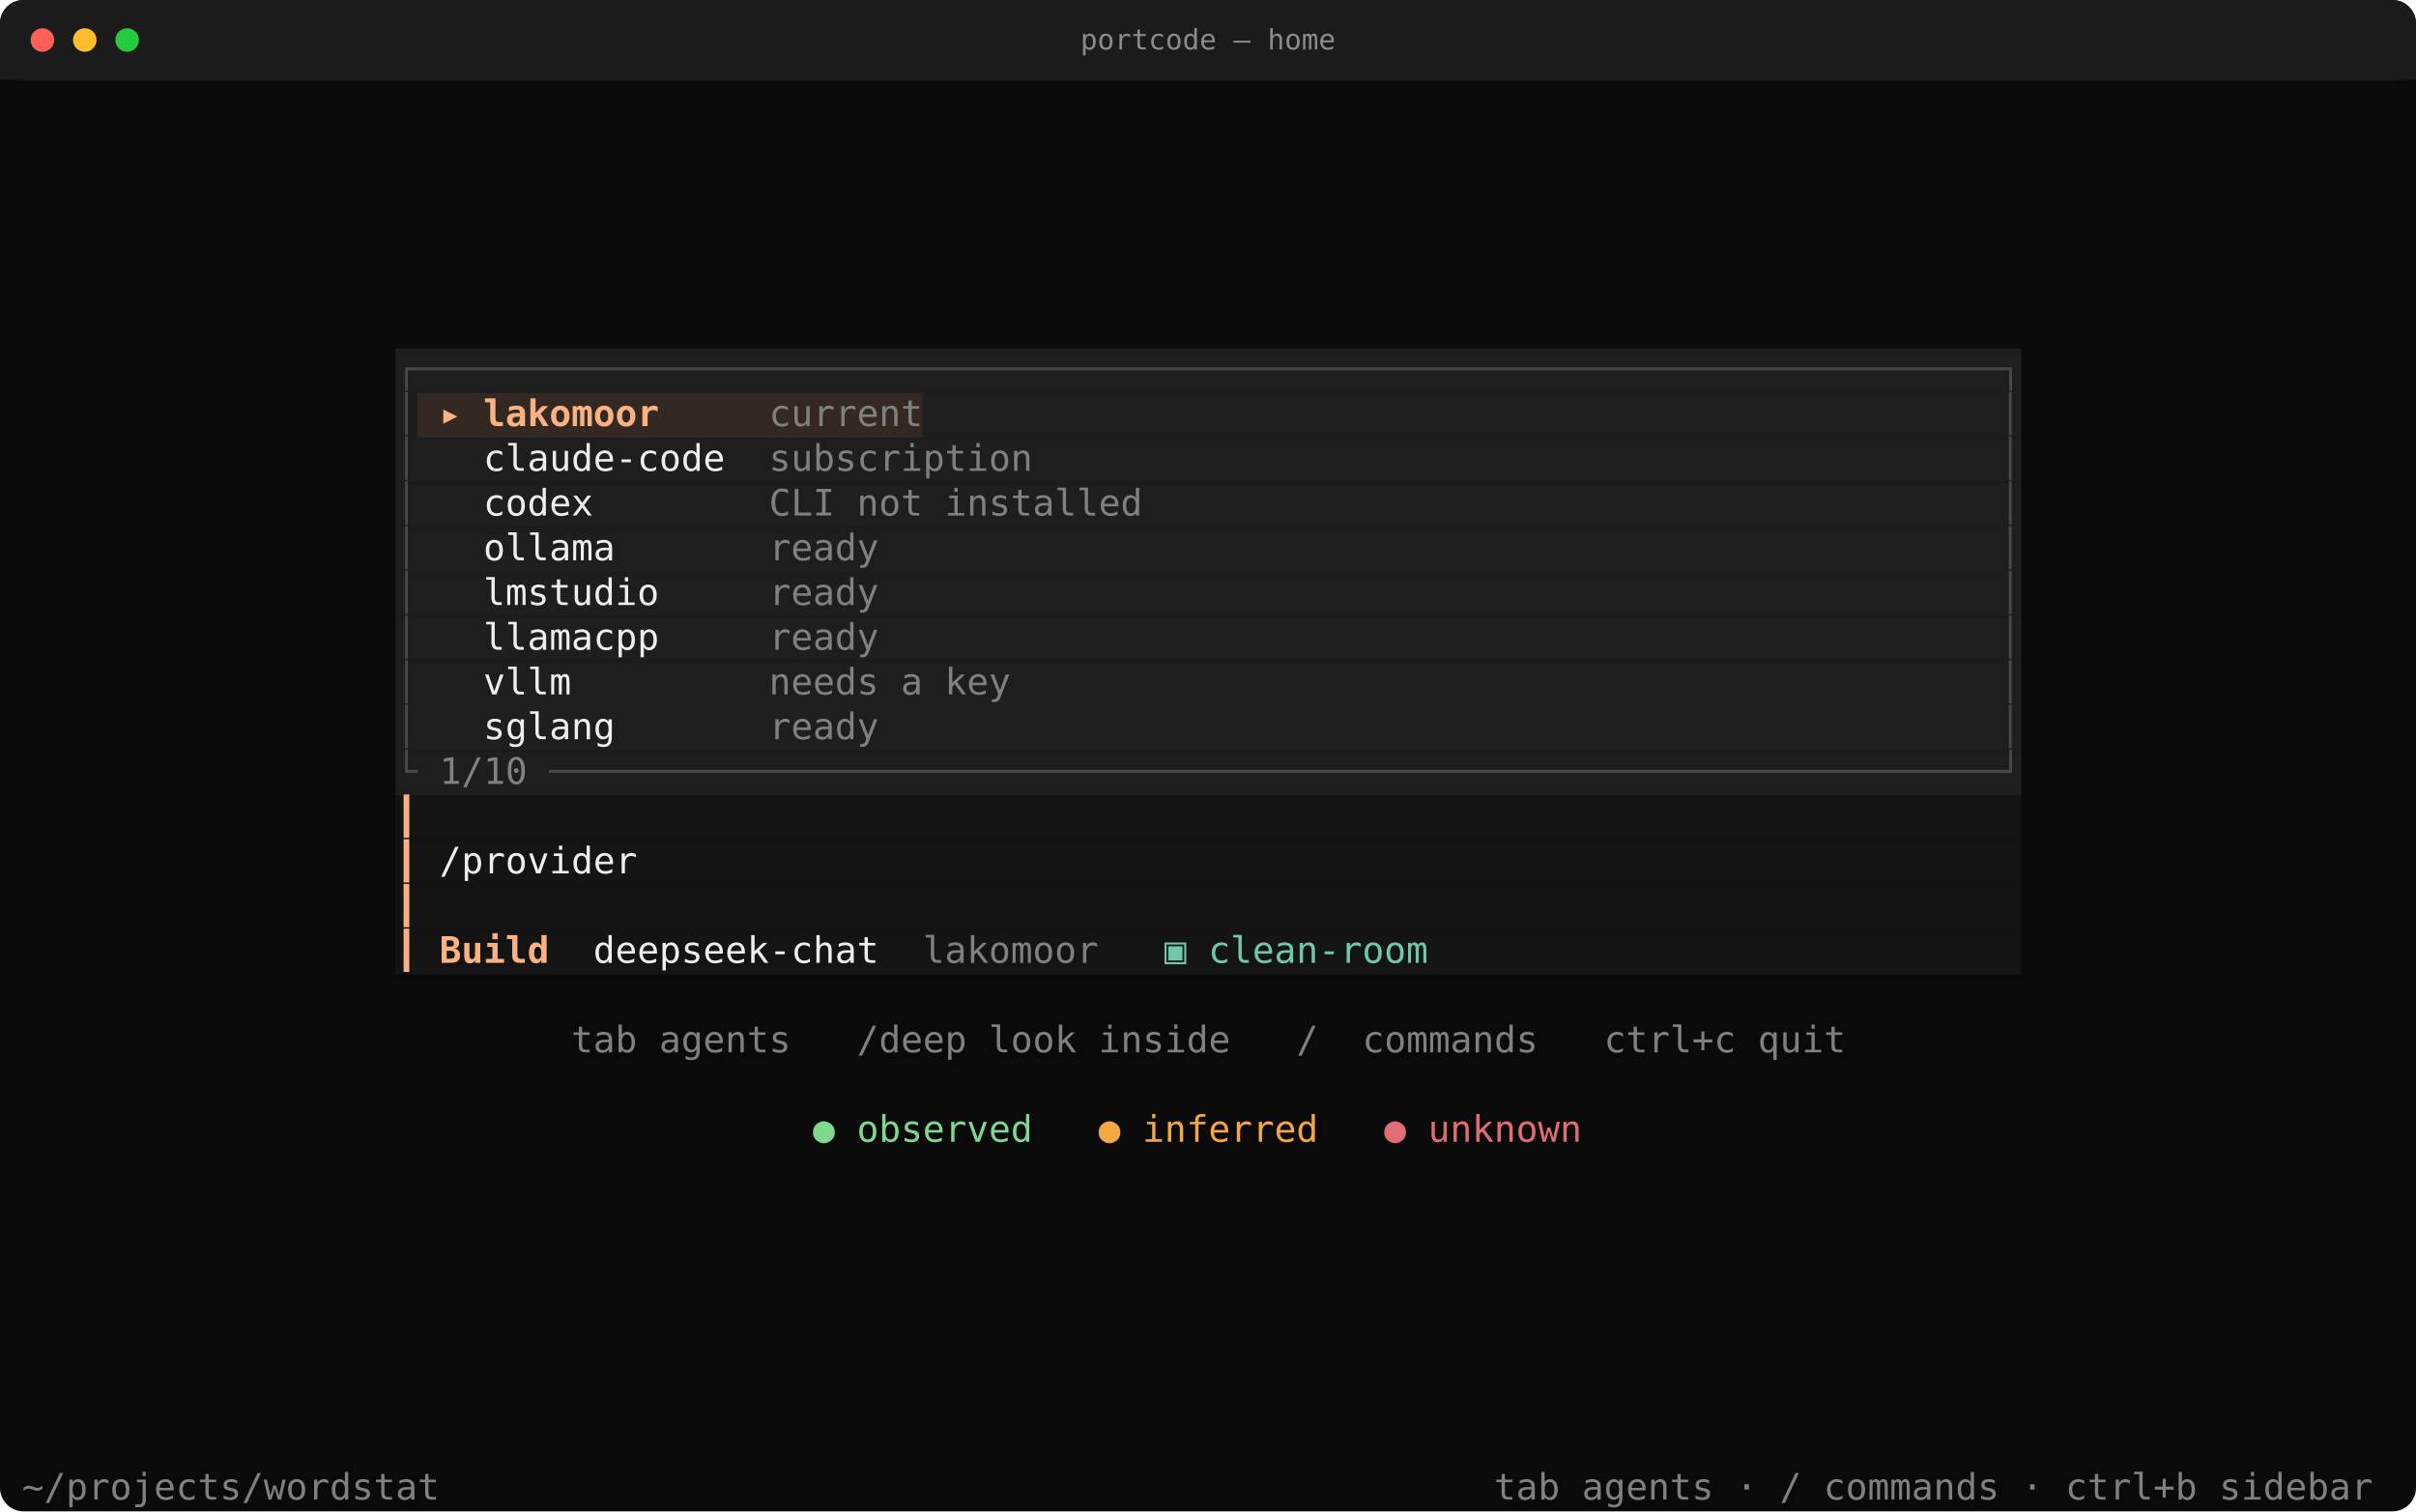
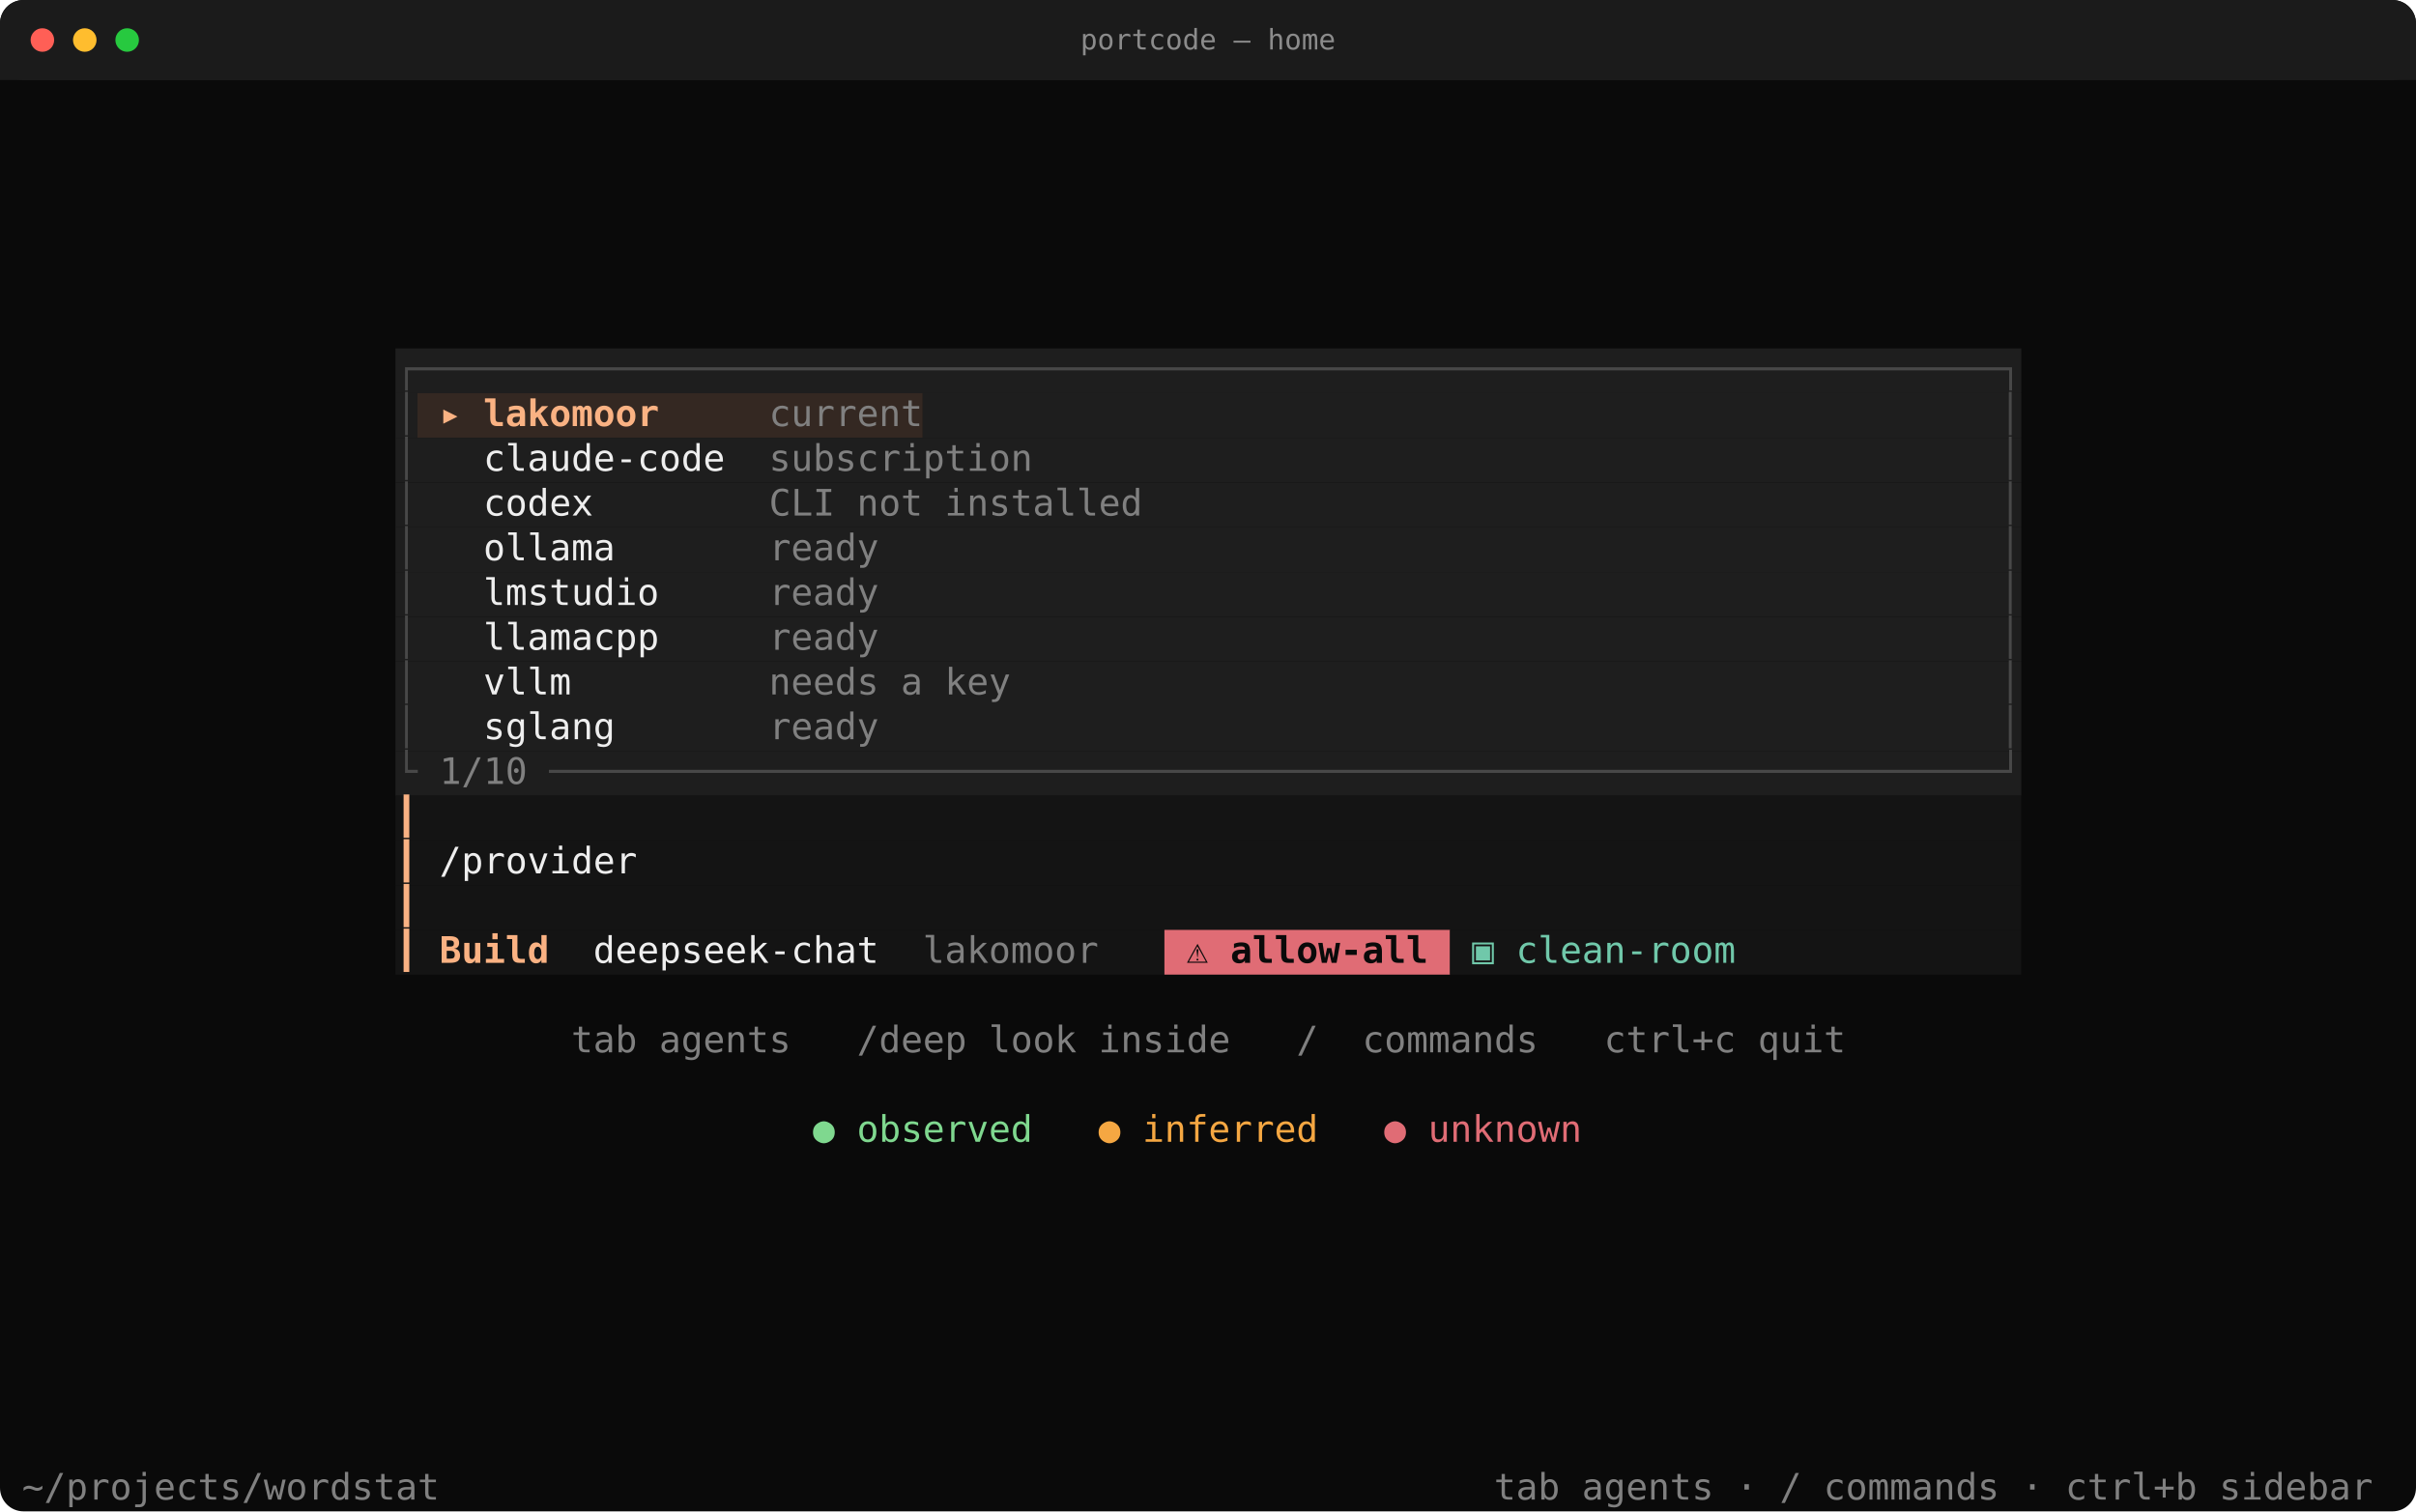
<svg xmlns="http://www.w3.org/2000/svg" width="1026" height="642" viewBox="0 0 1026 642" role="img" aria-label="portcode — home">
  <rect width="1026" height="642" rx="10" fill="#0a0a0a" />
  <rect width="1026" height="34" rx="10" fill="#1b1b1b" />
  <rect y="24" width="1026" height="10" fill="#1b1b1b" />
  <circle cx="18" cy="17" r="5" fill="#ff5f56" />
  <circle cx="36" cy="17" r="5" fill="#ffbd2e" />
  <circle cx="54" cy="17" r="5" fill="#27c93f" />
  <text x="513" y="21" fill="#8b8b8b" font-family="ui-monospace,Menlo,monospace" font-size="12" text-anchor="middle">portcode — home</text>
  <rect x="167.94" y="148.00" width="690.42" height="19" fill="#1e1e1e" />
  <rect x="167.94" y="167.00" width="9.33" height="19" fill="#1e1e1e" />
  <rect x="177.27" y="167.00" width="214.59" height="19" fill="#342822" />
  <rect x="391.86" y="167.00" width="466.50" height="19" fill="#1e1e1e" />
  <rect x="167.94" y="186.00" width="690.42" height="19" fill="#1e1e1e" />
  <rect x="167.94" y="205.00" width="690.42" height="19" fill="#1e1e1e" />
  <rect x="167.94" y="224.00" width="690.42" height="19" fill="#1e1e1e" />
  <rect x="167.94" y="243.00" width="690.42" height="19" fill="#1e1e1e" />
  <rect x="167.94" y="262.00" width="690.42" height="19" fill="#1e1e1e" />
  <rect x="167.94" y="281.00" width="690.42" height="19" fill="#1e1e1e" />
  <rect x="167.94" y="300.00" width="690.42" height="19" fill="#1e1e1e" />
  <rect x="167.94" y="319.00" width="690.42" height="19" fill="#1e1e1e" />
  <rect x="167.94" y="338.00" width="690.42" height="19" fill="#141414" />
  <rect x="167.94" y="357.00" width="690.42" height="19" fill="#141414" />
  <rect x="167.94" y="376.00" width="690.42" height="19" fill="#141414" />
-   <rect x="167.94" y="395.00" width="690.42" height="19" fill="#141414" />
+   <rect x="167.94" y="395.00" width="326.55" height="19" fill="#141414" />
+   <rect x="494.49" y="395.00" width="121.29" height="19" fill="#e06c75" />
+   <rect x="615.78" y="395.00" width="242.58" height="19" fill="#141414" />
  <g font-family="ui-monospace,SFMono-Regular,Menlo,Consolas,'DejaVu Sans Mono',monospace" font-size="15.5" xml:space="preserve">
    <text x="167.94" y="162.00" fill="#484848" textLength="690.42" lengthAdjust="spacingAndGlyphs">┌────────────────────────────────────────────────────────────────────────┐</text>
    <text x="167.94" y="181.00" fill="#484848" textLength="9.33" lengthAdjust="spacingAndGlyphs">│</text>
    <text x="177.27" y="181.00" fill="#fab283" textLength="27.99" lengthAdjust="spacingAndGlyphs"> ▸ </text>
    <text x="205.26" y="181.00" fill="#fab283" textLength="121.29" lengthAdjust="spacingAndGlyphs" font-weight="700">lakomoor     </text>
    <text x="326.55" y="181.00" fill="#808080" textLength="65.31" lengthAdjust="spacingAndGlyphs">current</text>
    <text x="849.03" y="181.00" fill="#484848" textLength="9.33" lengthAdjust="spacingAndGlyphs">│</text>
    <text x="167.94" y="200.00" fill="#484848" textLength="9.33" lengthAdjust="spacingAndGlyphs">│</text>
    <text x="205.26" y="200.00" fill="#eeeeee" textLength="121.29" lengthAdjust="spacingAndGlyphs">claude-code  </text>
    <text x="326.55" y="200.00" fill="#808080" textLength="111.96" lengthAdjust="spacingAndGlyphs">subscription</text>
    <text x="849.03" y="200.00" fill="#484848" textLength="9.33" lengthAdjust="spacingAndGlyphs">│</text>
    <text x="167.94" y="219.00" fill="#484848" textLength="9.33" lengthAdjust="spacingAndGlyphs">│</text>
    <text x="205.26" y="219.00" fill="#eeeeee" textLength="121.29" lengthAdjust="spacingAndGlyphs">codex        </text>
    <text x="326.55" y="219.00" fill="#808080" textLength="158.61" lengthAdjust="spacingAndGlyphs">CLI not installed</text>
    <text x="849.03" y="219.00" fill="#484848" textLength="9.33" lengthAdjust="spacingAndGlyphs">│</text>
    <text x="167.94" y="238.00" fill="#484848" textLength="9.33" lengthAdjust="spacingAndGlyphs">│</text>
    <text x="205.26" y="238.00" fill="#eeeeee" textLength="121.29" lengthAdjust="spacingAndGlyphs">ollama       </text>
    <text x="326.55" y="238.00" fill="#808080" textLength="46.65" lengthAdjust="spacingAndGlyphs">ready</text>
    <text x="849.03" y="238.00" fill="#484848" textLength="9.33" lengthAdjust="spacingAndGlyphs">│</text>
    <text x="167.94" y="257.00" fill="#484848" textLength="9.33" lengthAdjust="spacingAndGlyphs">│</text>
    <text x="205.26" y="257.00" fill="#eeeeee" textLength="121.29" lengthAdjust="spacingAndGlyphs">lmstudio     </text>
    <text x="326.55" y="257.00" fill="#808080" textLength="46.65" lengthAdjust="spacingAndGlyphs">ready</text>
    <text x="849.03" y="257.00" fill="#484848" textLength="9.33" lengthAdjust="spacingAndGlyphs">│</text>
    <text x="167.94" y="276.00" fill="#484848" textLength="9.33" lengthAdjust="spacingAndGlyphs">│</text>
    <text x="205.26" y="276.00" fill="#eeeeee" textLength="121.29" lengthAdjust="spacingAndGlyphs">llamacpp     </text>
    <text x="326.55" y="276.00" fill="#808080" textLength="46.65" lengthAdjust="spacingAndGlyphs">ready</text>
    <text x="849.03" y="276.00" fill="#484848" textLength="9.33" lengthAdjust="spacingAndGlyphs">│</text>
    <text x="167.94" y="295.00" fill="#484848" textLength="9.33" lengthAdjust="spacingAndGlyphs">│</text>
    <text x="205.26" y="295.00" fill="#eeeeee" textLength="121.29" lengthAdjust="spacingAndGlyphs">vllm         </text>
    <text x="326.55" y="295.00" fill="#808080" textLength="102.63" lengthAdjust="spacingAndGlyphs">needs a key</text>
    <text x="849.03" y="295.00" fill="#484848" textLength="9.33" lengthAdjust="spacingAndGlyphs">│</text>
    <text x="167.94" y="314.00" fill="#484848" textLength="9.33" lengthAdjust="spacingAndGlyphs">│</text>
    <text x="205.26" y="314.00" fill="#eeeeee" textLength="121.29" lengthAdjust="spacingAndGlyphs">sglang       </text>
    <text x="326.55" y="314.00" fill="#808080" textLength="46.65" lengthAdjust="spacingAndGlyphs">ready</text>
    <text x="849.03" y="314.00" fill="#484848" textLength="9.33" lengthAdjust="spacingAndGlyphs">│</text>
    <text x="167.94" y="333.00" fill="#484848" textLength="9.33" lengthAdjust="spacingAndGlyphs">└</text>
    <text x="177.27" y="333.00" fill="#808080" textLength="55.98" lengthAdjust="spacingAndGlyphs"> 1/10 </text>
    <text x="233.25" y="333.00" fill="#484848" textLength="625.11" lengthAdjust="spacingAndGlyphs">──────────────────────────────────────────────────────────────────┘</text>
    <text x="167.94" y="352.00" fill="#fab283" textLength="9.33" lengthAdjust="spacingAndGlyphs">┃</text>
    <text x="167.94" y="371.00" fill="#fab283" textLength="9.33" lengthAdjust="spacingAndGlyphs">┃</text>
    <text x="177.27" y="371.00" fill="#eeeeee" textLength="849.03" lengthAdjust="spacingAndGlyphs"> /provider                                                                                 </text>
    <text x="167.94" y="390.00" fill="#fab283" textLength="9.33" lengthAdjust="spacingAndGlyphs">┃</text>
    <text x="167.94" y="409.00" fill="#fab283" textLength="9.33" lengthAdjust="spacingAndGlyphs">┃</text>
    <text x="186.60" y="409.00" fill="#fab283" textLength="46.65" lengthAdjust="spacingAndGlyphs" font-weight="700">Build</text>
    <text x="233.25" y="409.00" fill="#eeeeee" textLength="139.95" lengthAdjust="spacingAndGlyphs">  deepseek-chat</text>
    <text x="373.20" y="409.00" fill="#808080" textLength="93.30" lengthAdjust="spacingAndGlyphs">  lakomoor</text>
-     <text x="494.49" y="409.00" fill="#70c8aa" textLength="111.96" lengthAdjust="spacingAndGlyphs">▣ clean-room</text>
+     <text x="494.49" y="409.00" fill="#0a0a0a" textLength="121.29" lengthAdjust="spacingAndGlyphs" font-weight="700"> ⚠ allow-all </text>
+     <text x="625.11" y="409.00" fill="#70c8aa" textLength="111.96" lengthAdjust="spacingAndGlyphs">▣ clean-room</text>
    <text x="242.58" y="447.00" fill="#808080" textLength="541.14" lengthAdjust="spacingAndGlyphs">tab agents   /deep look inside   /  commands   ctrl+c quit</text>
    <text x="345.21" y="485.00" fill="#7fd88f" textLength="93.30" lengthAdjust="spacingAndGlyphs">● observed</text>
    <text x="438.51" y="485.00" fill="#f5a742" textLength="121.29" lengthAdjust="spacingAndGlyphs">   ● inferred</text>
    <text x="559.80" y="485.00" fill="#e06c75" textLength="111.96" lengthAdjust="spacingAndGlyphs">   ● unknown</text>
    <text x="0.00" y="637.00" fill="#808080" textLength="186.60" lengthAdjust="spacingAndGlyphs"> ~/projects/wordstat</text>
    <text x="634.44" y="637.00" fill="#808080" textLength="391.86" lengthAdjust="spacingAndGlyphs">tab agents · / commands · ctrl+b sidebar  </text>
  </g>
</svg>
